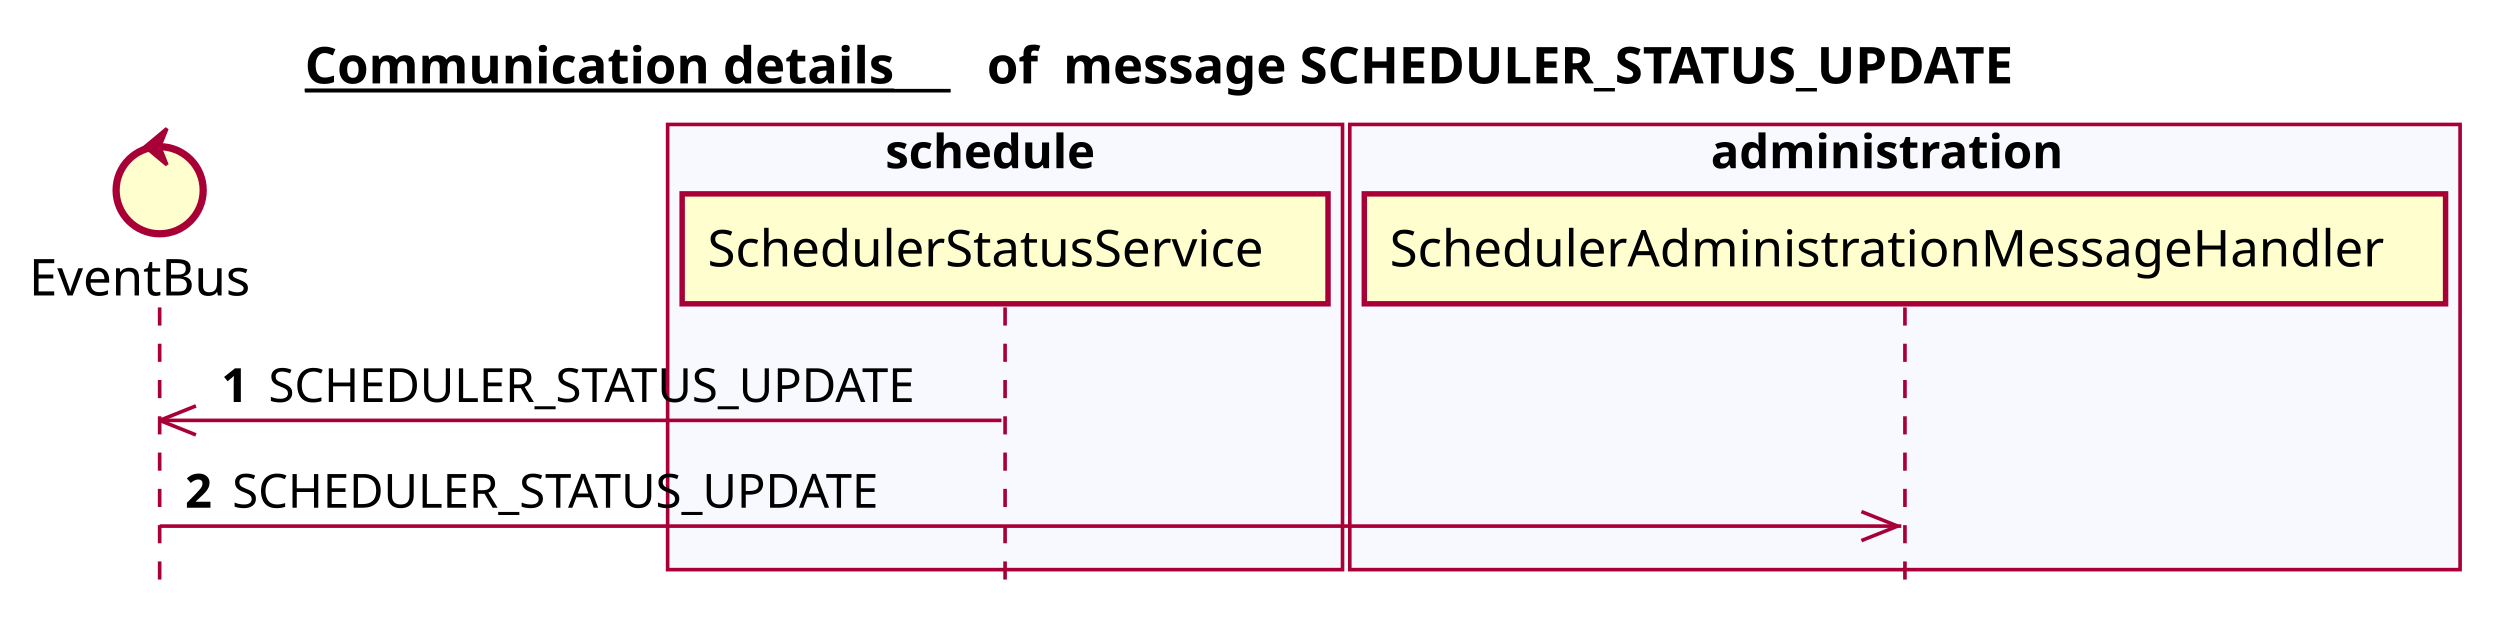
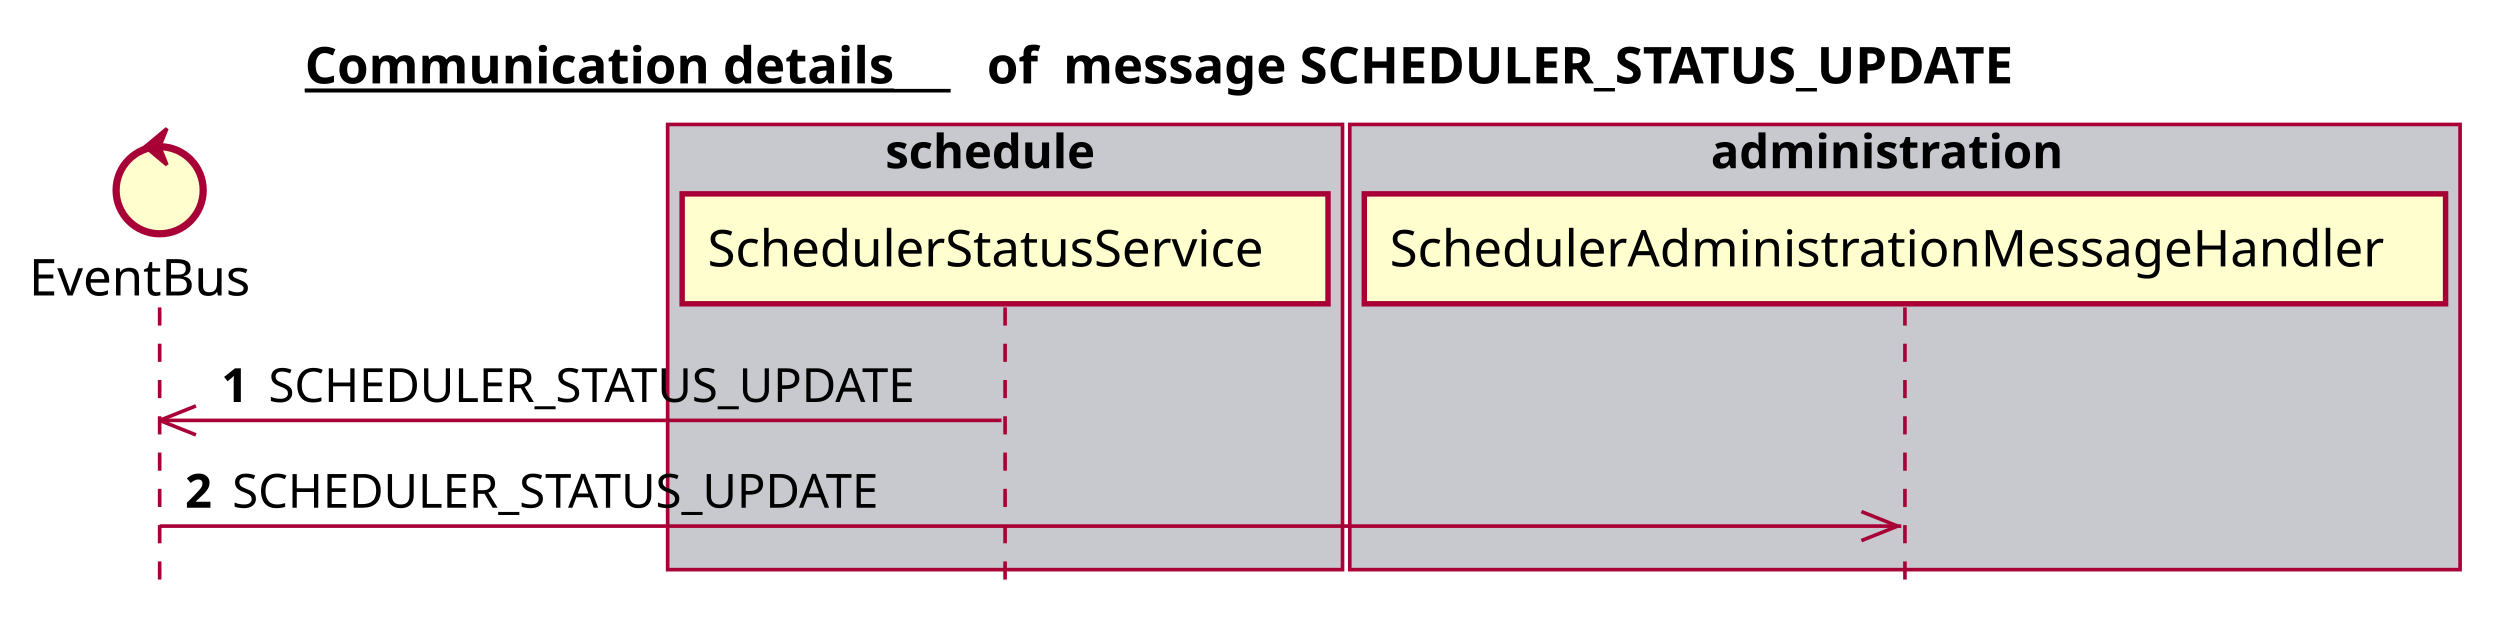
<svg xmlns="http://www.w3.org/2000/svg" contentScriptType="application/ecmascript" contentStyleType="text/css" height="174px" preserveAspectRatio="none" style="width:689px;height:174px;" version="1.1" viewBox="0 0 689 174" width="689px" zoomAndPan="magnify">
  <defs />
  <g>
    <text fill="#000000" font-family="sans-serif" font-size="14" font-weight="bold" lengthAdjust="spacingAndGlyphs" text-decoration="underline" textLength="178" x="84" y="22.995">Communication details</text>
    <line style="stroke: #000000; stroke-width: 1.0;" x1="84" x2="262" y1="24.995" y2="24.995" />
    <text fill="#000000" font-family="sans-serif" font-size="14" font-weight="bold" lengthAdjust="spacingAndGlyphs" textLength="16" x="272" y="22.995">of</text>
    <text fill="#000000" font-family="sans-serif" font-size="14" font-weight="bold" lengthAdjust="spacingAndGlyphs" textLength="305" x="293" y="22.995">message SCHEDULER_STATUS_UPDATE</text>
-     <rect fill="#F8F8FF" height="122.695" style="stroke: #A80036; stroke-width: 1.0;" width="186" x="184" y="34.297" />
+     <rect fill="#C8C8CF" height="122.695" style="stroke: #A80036; stroke-width: 1.0;" width="186" x="184" y="34.297" />
    <text fill="#000000" font-family="sans-serif" font-size="13" font-weight="bold" lengthAdjust="spacingAndGlyphs" textLength="66" x="244" y="46.364">schedule</text>
-     <rect fill="#F8F8FF" height="122.695" style="stroke: #A80036; stroke-width: 1.0;" width="306" x="372" y="34.297" />
+     <rect fill="#C8C8CF" height="122.695" style="stroke: #A80036; stroke-width: 1.0;" width="306" x="372" y="34.297" />
    <text fill="#000000" font-family="sans-serif" font-size="13" font-weight="bold" lengthAdjust="spacingAndGlyphs" textLength="107" x="471.5" y="46.364">administration</text>
    <line style="stroke: #A80036; stroke-width: 1.0; stroke-dasharray: 5.0,5.0;" x1="44" x2="44" y1="84.727" y2="162.992" />
    <line style="stroke: #A80036; stroke-width: 1.0; stroke-dasharray: 5.0,5.0;" x1="277" x2="277" y1="84.727" y2="162.992" />
    <line style="stroke: #A80036; stroke-width: 1.0; stroke-dasharray: 5.0,5.0;" x1="525" x2="525" y1="84.727" y2="162.992" />
    <text fill="#000000" font-family="sans-serif" font-size="14" lengthAdjust="spacingAndGlyphs" textLength="66" x="8" y="81.425">EventBus</text>
    <ellipse cx="44" cy="52.43" fill="#FEFECE" rx="12" ry="12" style="stroke: #A80036; stroke-width: 2.0;" />
    <polygon fill="#A80036" points="40,40.43,46,35.43,44,40.43,46,45.43,40,40.43" style="stroke: #A80036; stroke-width: 1.0;" />
    <rect fill="#FEFECE" height="30.297" style="stroke: #A80036; stroke-width: 1.5;" width="178" x="188" y="53.43" />
    <text fill="#000000" font-family="sans-serif" font-size="14" lengthAdjust="spacingAndGlyphs" textLength="164" x="195" y="73.425">SchedulerStatusService</text>
    <rect fill="#FEFECE" height="30.297" style="stroke: #A80036; stroke-width: 1.5;" width="298" x="376" y="53.43" />
    <text fill="#000000" font-family="sans-serif" font-size="14" lengthAdjust="spacingAndGlyphs" textLength="284" x="383" y="73.425">SchedulerAdministrationMessageHandler</text>
    <line style="stroke: #A80036; stroke-width: 1.0;" x1="44" x2="54" y1="115.859" y2="111.859" />
    <line style="stroke: #A80036; stroke-width: 1.0;" x1="44" x2="54" y1="115.859" y2="119.859" />
    <line style="stroke: #A80036; stroke-width: 1.0;" x1="44" x2="276" y1="115.859" y2="115.859" />
    <text fill="#000000" font-family="sans-serif" font-size="13" font-weight="bold" lengthAdjust="spacingAndGlyphs" textLength="9" x="61" y="110.793">1</text>
    <text fill="#000000" font-family="sans-serif" font-size="13" lengthAdjust="spacingAndGlyphs" textLength="196" x="74" y="110.793">SCHEDULER_STATUS_UPDATE</text>
    <line style="stroke: #A80036; stroke-width: 1.0;" x1="523" x2="513" y1="144.992" y2="140.992" />
    <line style="stroke: #A80036; stroke-width: 1.0;" x1="523" x2="513" y1="144.992" y2="148.992" />
    <line style="stroke: #A80036; stroke-width: 1.0;" x1="44" x2="524" y1="144.992" y2="144.992" />
    <text fill="#000000" font-family="sans-serif" font-size="13" font-weight="bold" lengthAdjust="spacingAndGlyphs" textLength="9" x="51" y="139.926">2</text>
    <text fill="#000000" font-family="sans-serif" font-size="13" lengthAdjust="spacingAndGlyphs" textLength="196" x="64" y="139.926">SCHEDULER_STATUS_UPDATE</text>
  </g>
</svg>
